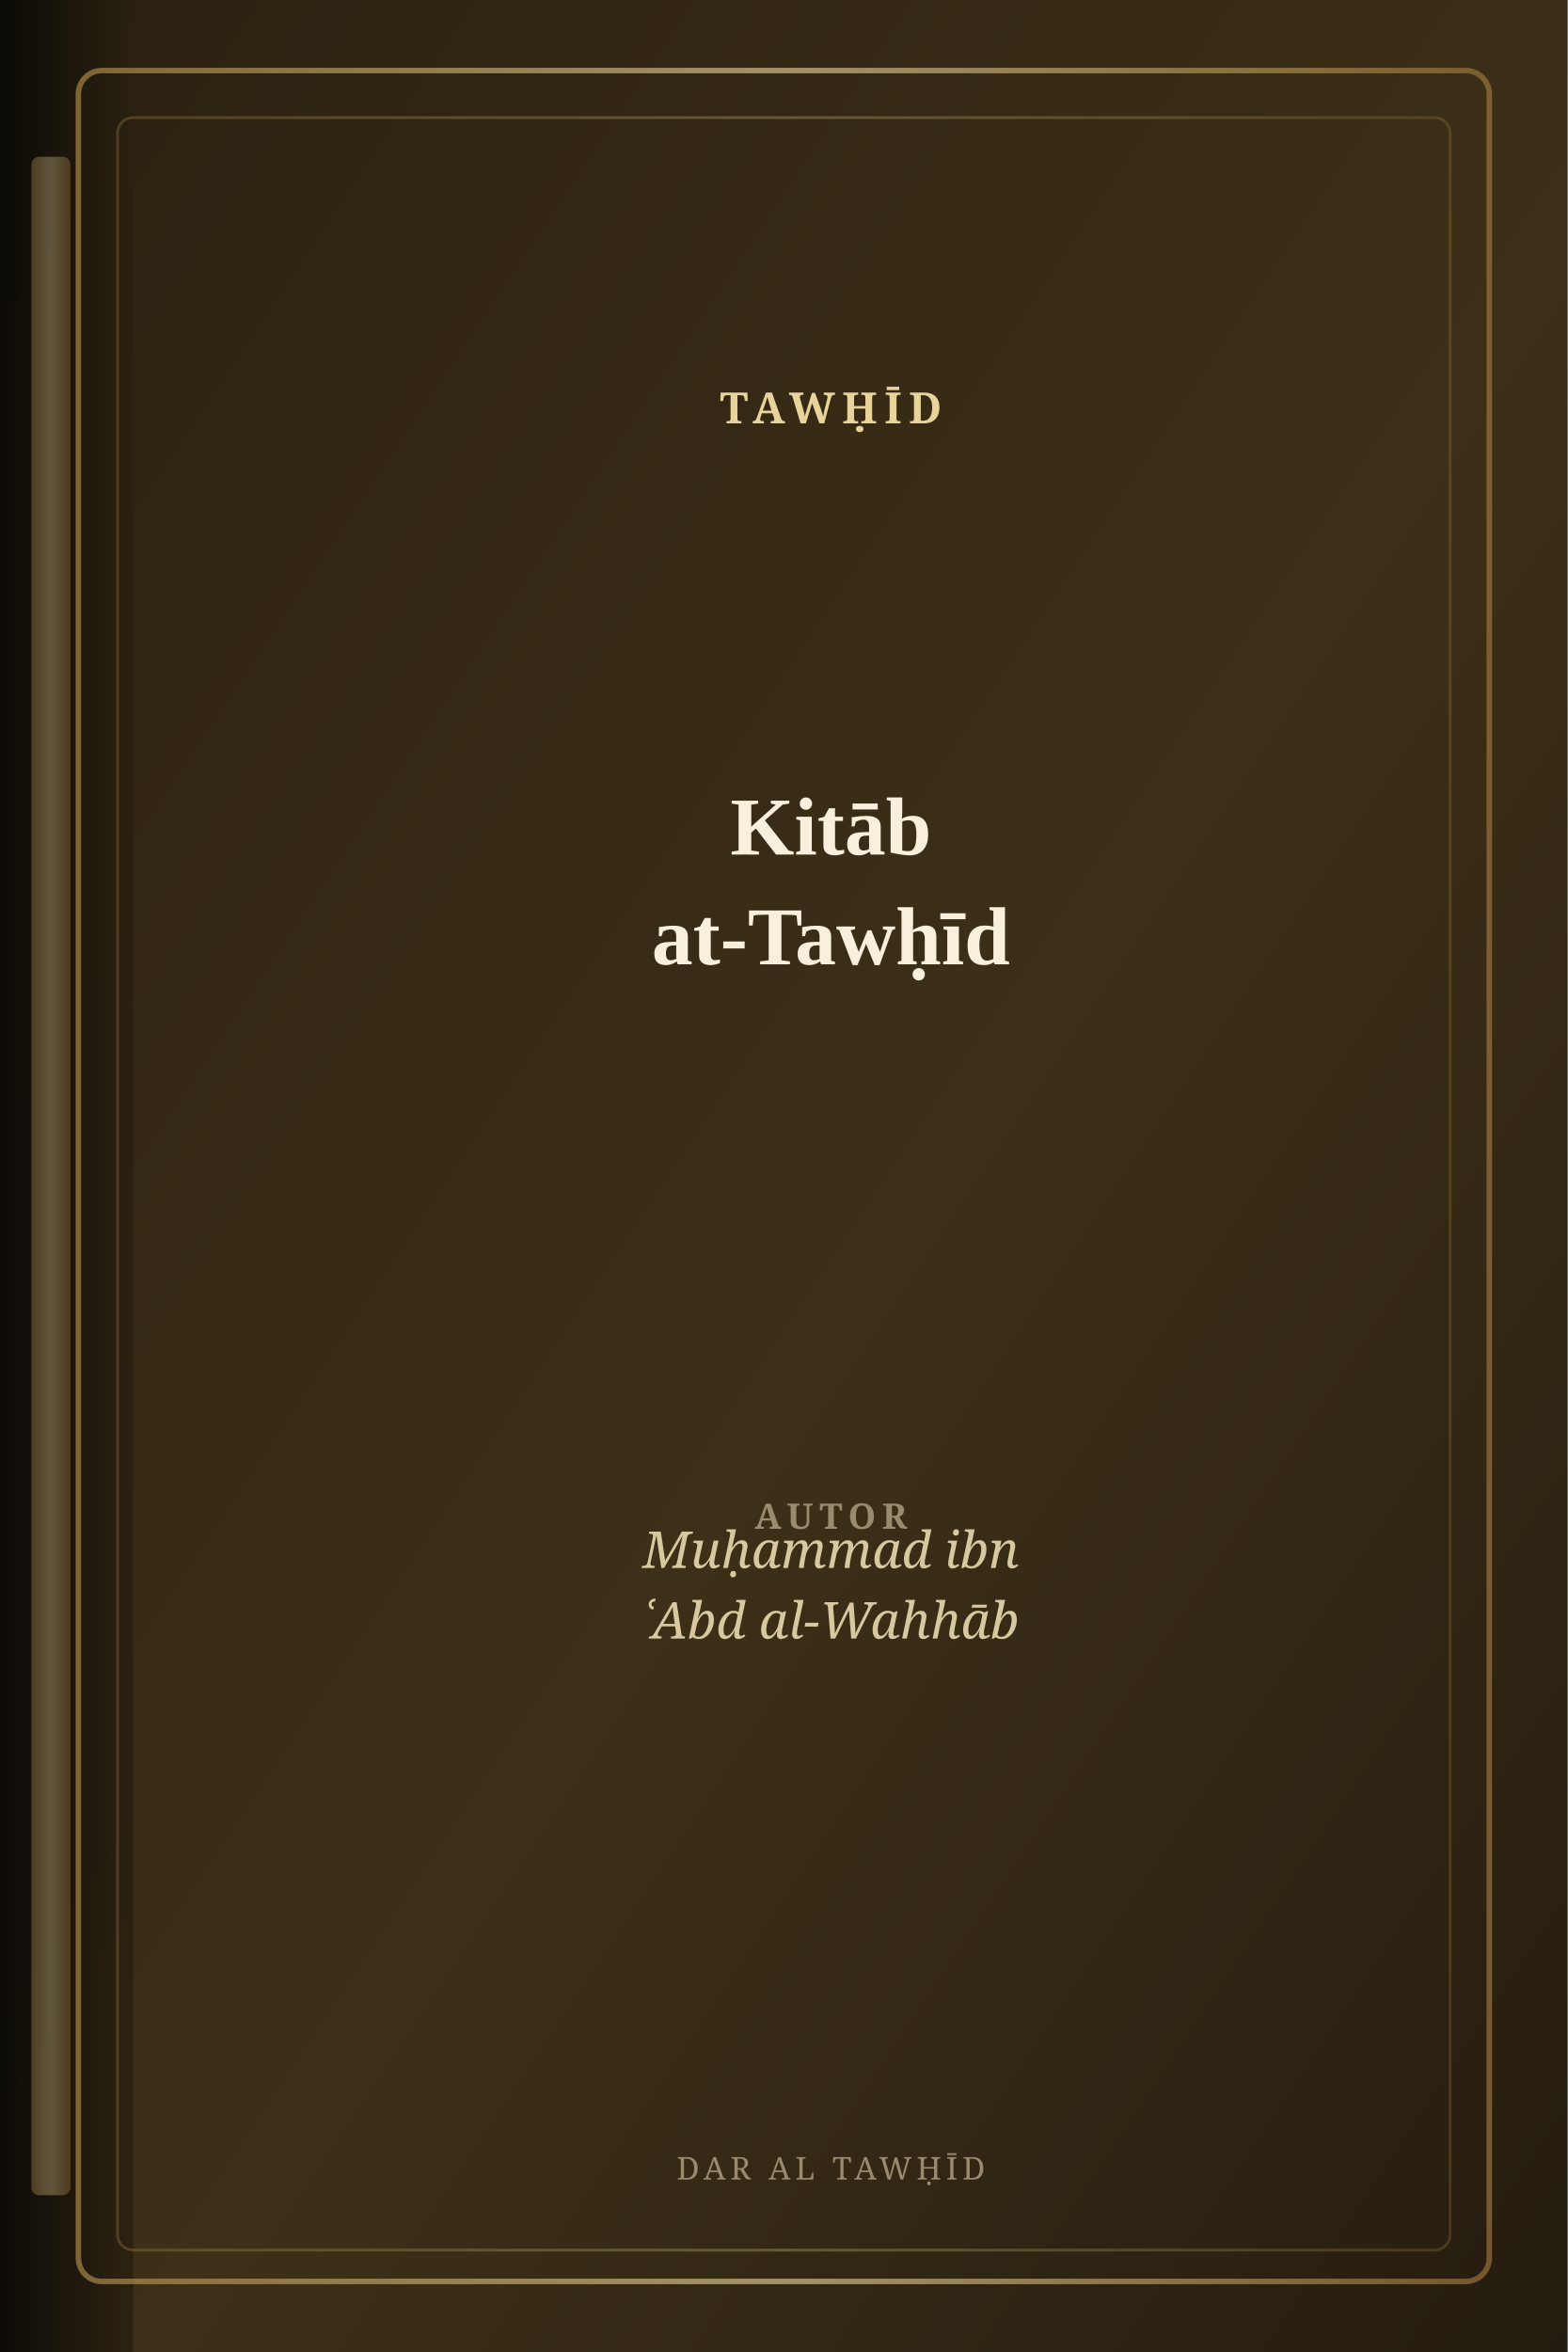
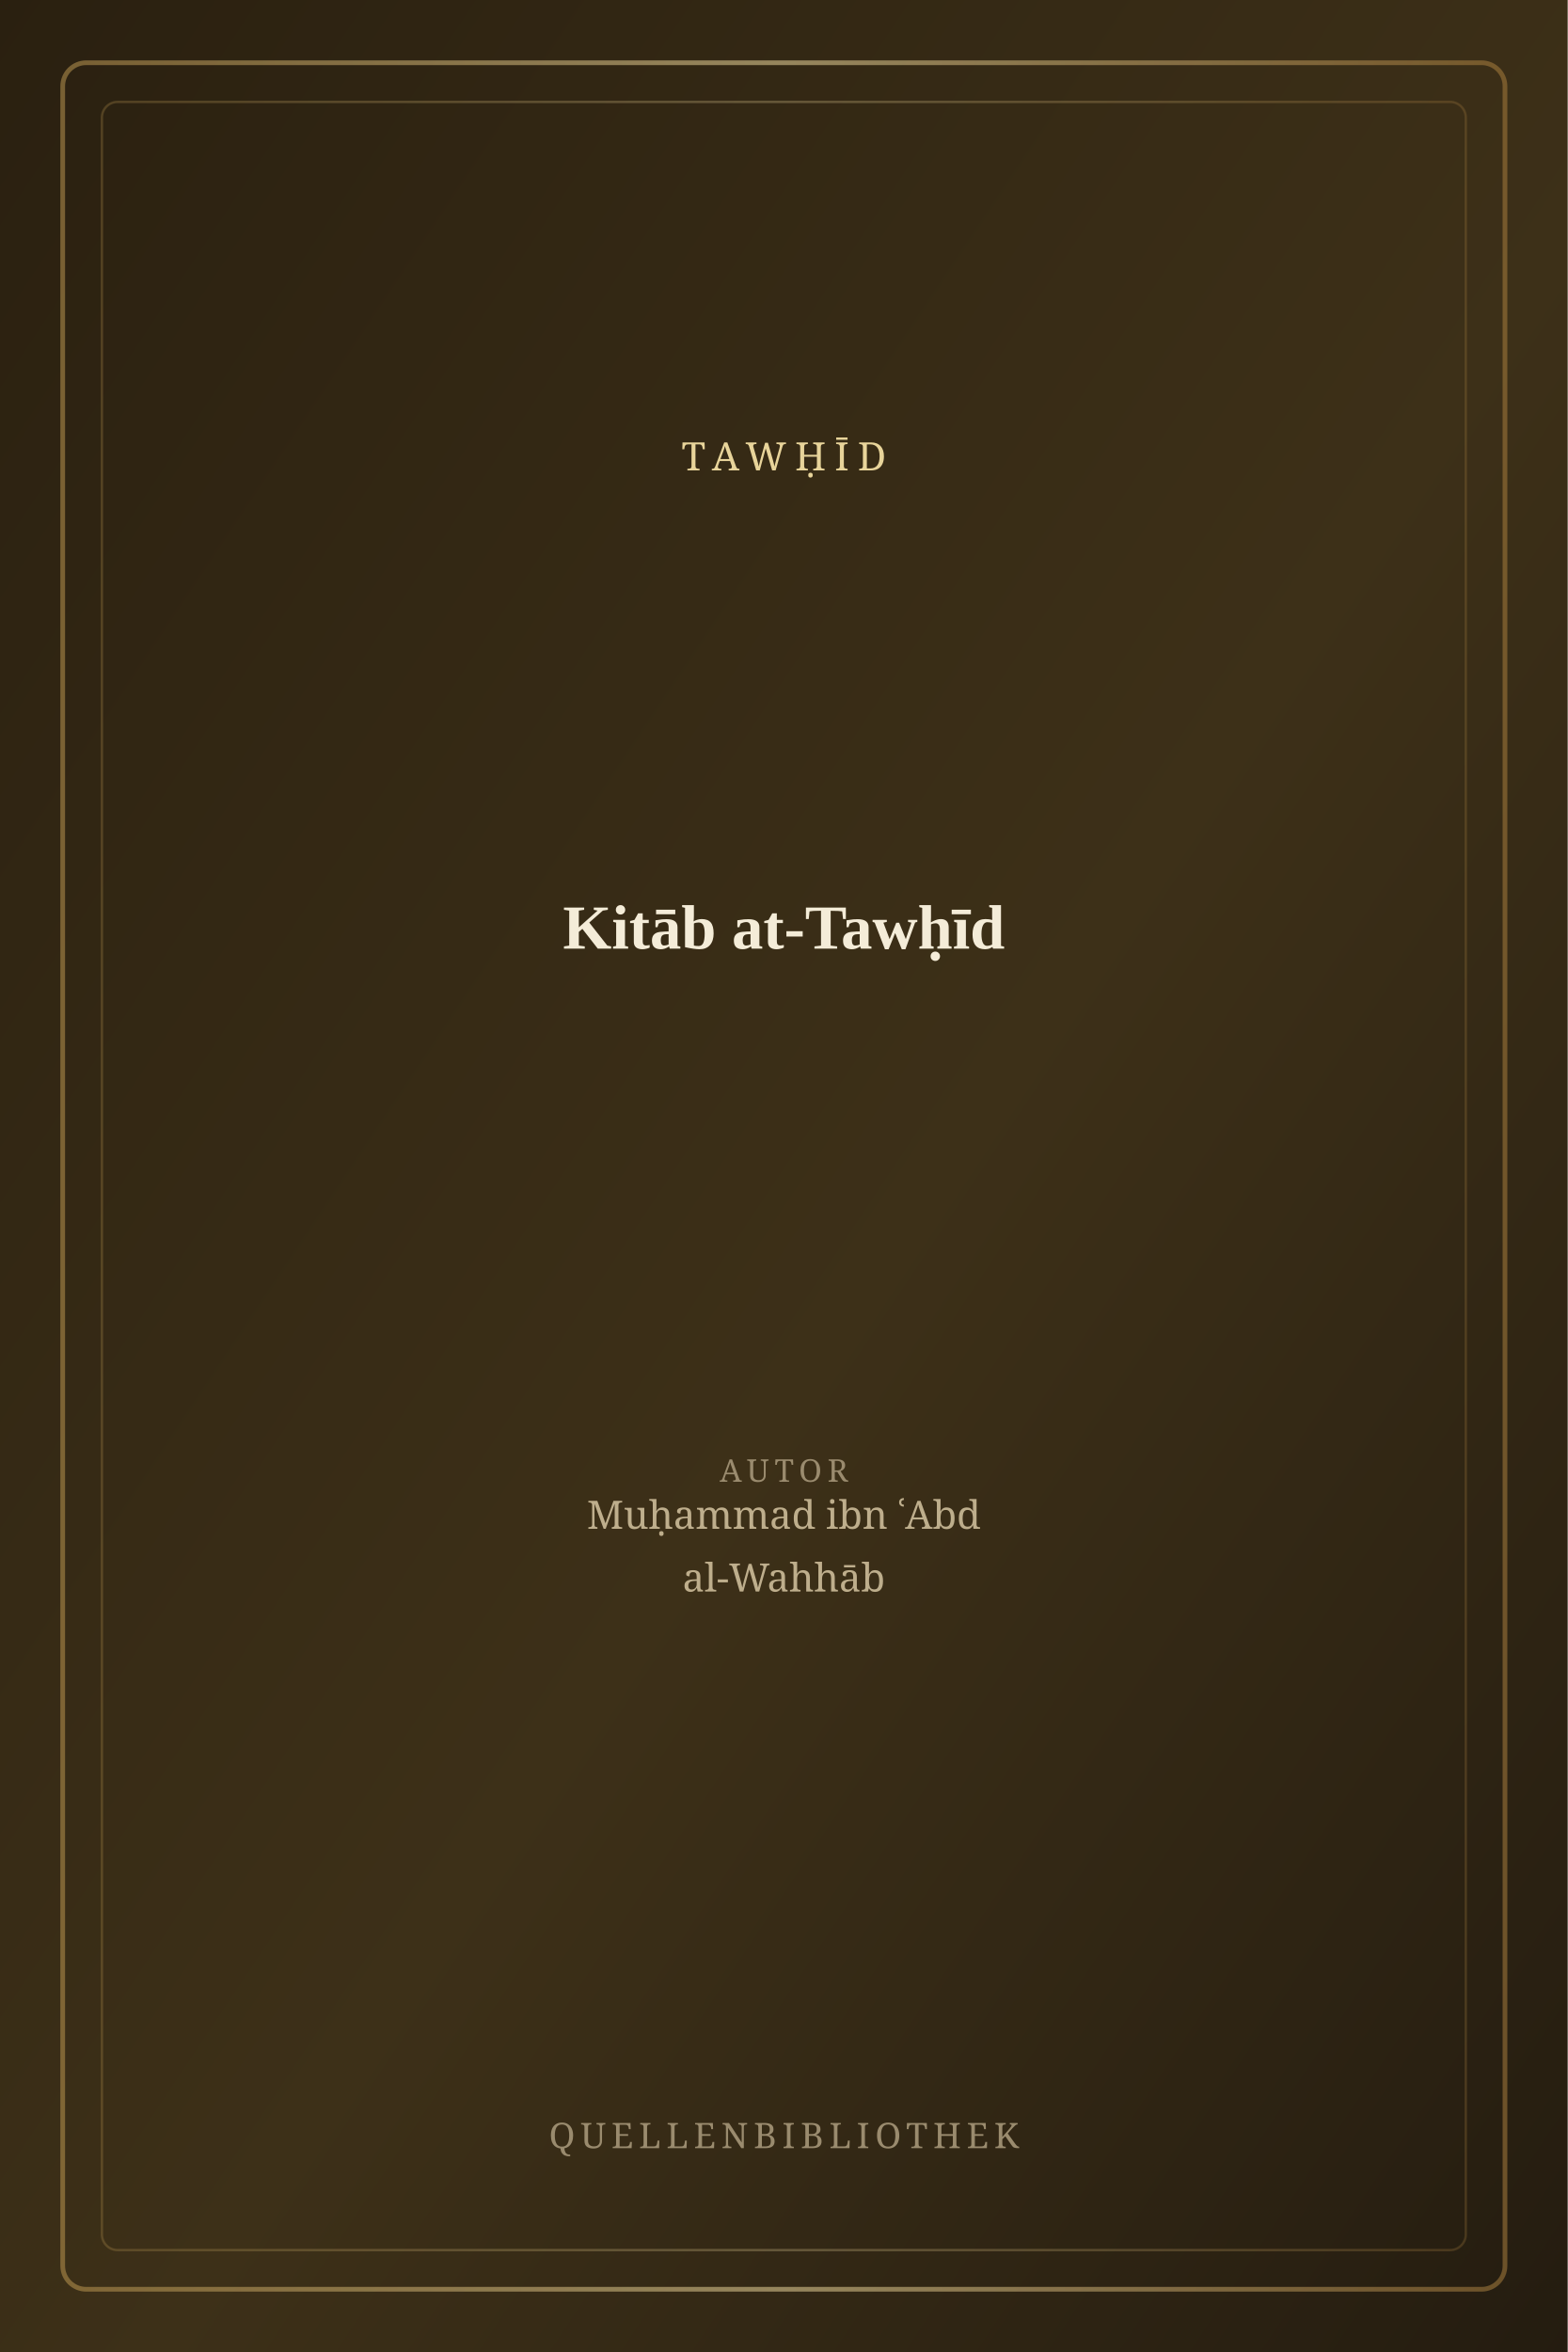
<svg xmlns="http://www.w3.org/2000/svg" viewBox="0 0 400 600" role="img" aria-label="Buchcover: Kitāb at-Tawḥīd">
  <defs>
    <linearGradient id="bg" x1="0%" y1="0%" x2="100%" y2="100%">
      <stop offset="0%" stop-color="#2a2010" />
      <stop offset="55%" stop-color="#3d3018" />
      <stop offset="100%" stop-color="#241c10" />
    </linearGradient>
    <linearGradient id="gold" x1="0%" y1="0%" x2="100%" y2="0%">
      <stop offset="0%" stop-color="#b8944f" />
      <stop offset="50%" stop-color="#e8d49a" />
      <stop offset="100%" stop-color="#a67c3d" />
    </linearGradient>
-     <linearGradient id="spine" x1="0%" y1="0%" x2="100%" y2="0%">
-       <stop offset="0%" stop-color="#0a0806" />
-       <stop offset="100%" stop-color="#2a2010" />
-     </linearGradient>
  </defs>
  <rect width="400" height="600" fill="url(#bg)" />
-   <rect x="0" y="0" width="34" height="600" fill="url(#spine)" opacity="0.92" />
-   <rect x="8" y="40" width="10" height="520" rx="2" fill="url(#gold)" opacity="0.35" />
-   <rect x="20" y="18" width="360" height="564" rx="6" fill="none" stroke="url(#gold)" stroke-width="1.4" opacity="0.62" />
-   <rect x="30" y="30" width="340" height="544" rx="4" fill="none" stroke="url(#gold)" stroke-width="0.7" opacity="0.28" />
-   <text x="212" y="108" text-anchor="middle" fill="#e8d49a" font-family="Georgia,serif" font-size="11" font-weight="700" letter-spacing="1.8">TAWḤĪD</text>
-   <line x1="78" y1="124" x2="346" y2="124" stroke="url(#gold)" stroke-width="0.9" opacity="0.48" />
-   <text x="212" y="218" text-anchor="middle" fill="#f8f0dc" font-family="Georgia,'Times New Roman',serif" font-size="21" font-weight="700">Kitāb</text>
-   <text x="212" y="246" text-anchor="middle" fill="#f8f0dc" font-family="Georgia,'Times New Roman',serif" font-size="21" font-weight="700">at-Tawḥīd</text>
-   <line x1="78" y1="372" x2="346" y2="372" stroke="url(#gold)" stroke-width="0.7" opacity="0.38" />
-   <text x="212" y="390" text-anchor="middle" fill="#9a8b6e" font-family="Georgia,serif" font-size="9" font-weight="700" letter-spacing="1.6">AUTOR</text>
-   <text x="212" y="400" text-anchor="middle" fill="#d8c8a0" font-family="Georgia,serif" font-size="13" font-style="italic">Muḥammad ibn</text>
-   <text x="212" y="418" text-anchor="middle" fill="#d8c8a0" font-family="Georgia,serif" font-size="13" font-style="italic">ʿAbd al-Wahhāb</text>
-   <text x="212" y="556" text-anchor="middle" fill="#9a8b6e" font-family="Georgia,serif" font-size="8" letter-spacing="1.2">DAR AL TAWḤĪD</text>
+   <rect x="16" y="16" width="368" height="568" rx="6" fill="none" stroke="url(#gold)" stroke-width="1.2" opacity="0.55" />
+   <rect x="26" y="26" width="348" height="548" rx="4" fill="none" stroke="url(#gold)" stroke-width="0.6" opacity="0.28" />
+   <text x="200" y="120" text-anchor="middle" fill="#e8d49a" font-family="Georgia,serif" font-size="10" letter-spacing="2.2">TAWḤĪD</text>
+   <line x1="90" y1="136" x2="310" y2="136" stroke="url(#gold)" stroke-width="0.8" opacity="0.45" />
+   <text x="200" y="242" text-anchor="middle" fill="#f4ecd8" font-family="Georgia,'Times New Roman',serif" font-size="16" font-weight="600">Kitāb at-Tawḥīd</text>
+   <line x1="90" y1="360" x2="310" y2="360" stroke="url(#gold)" stroke-width="0.6" opacity="0.35" />
+   <text x="200" y="378" text-anchor="middle" fill="#9a8b6e" font-family="Georgia,serif" font-size="8" letter-spacing="1.4">AUTOR</text>
+   <text x="200" y="390" text-anchor="middle" fill="#c9b896" font-family="Georgia,serif" font-size="10" opacity="0.92">Muḥammad ibn ʿAbd</text>
+   <text x="200" y="406" text-anchor="middle" fill="#c9b896" font-family="Georgia,serif" font-size="10" opacity="0.92">al-Wahhāb</text>
+   <text x="200" y="548" text-anchor="middle" fill="#9a8b6e" font-family="Georgia,serif" font-size="9" letter-spacing="1.4">QUELLENBIBLIOTHEK</text>
</svg>
